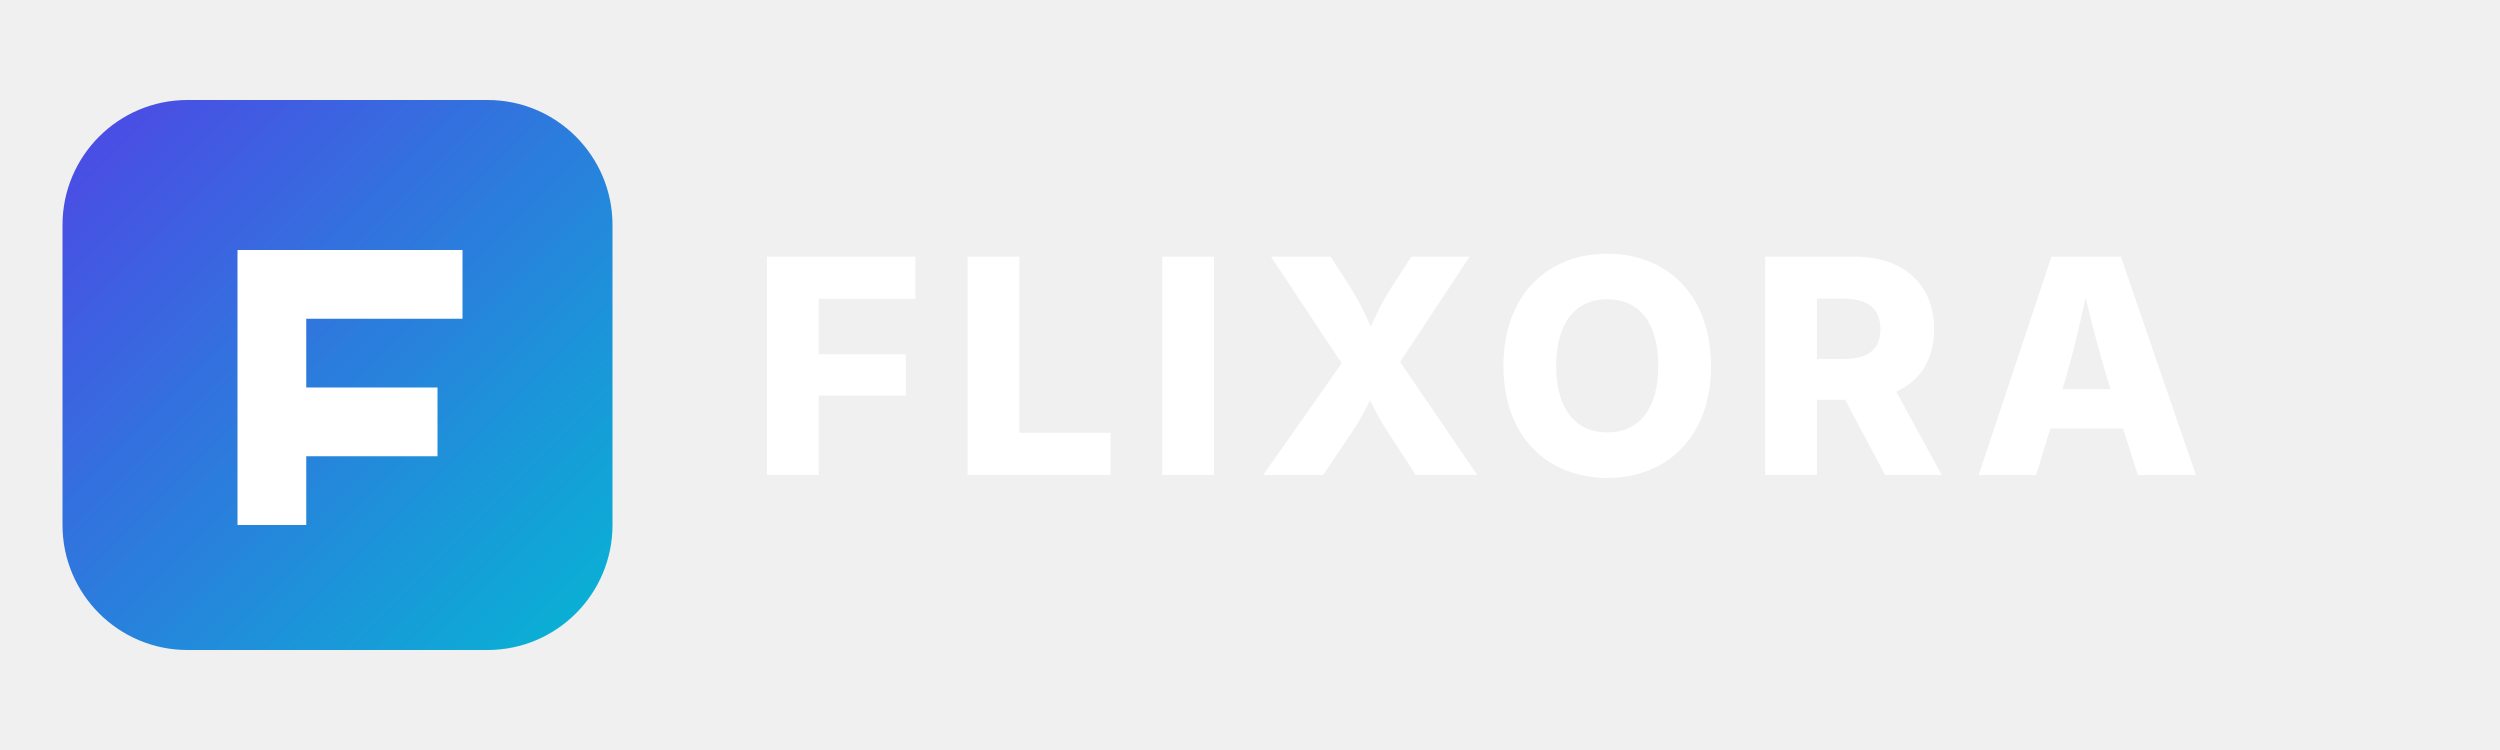
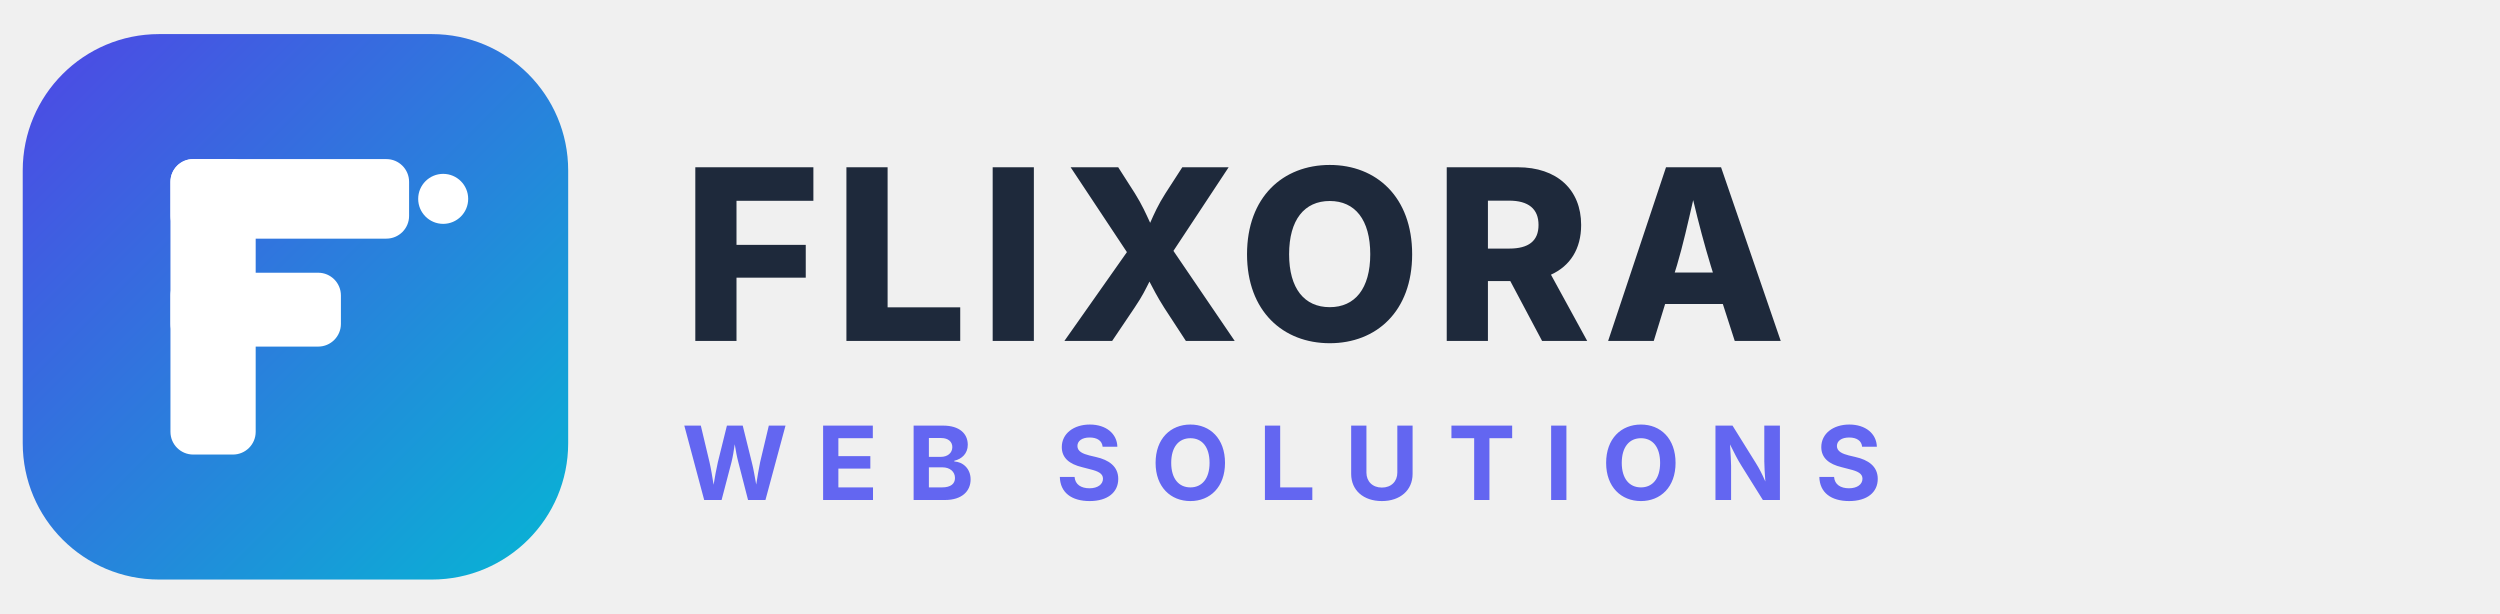
- <svg xmlns="http://www.w3.org/2000/svg" viewBox="0 0 200 60">
+ <svg xmlns="http://www.w3.org/2000/svg" viewBox="0 0 220 54">
  <defs>
    <linearGradient id="logoGrad" x1="0%" y1="0%" x2="100%" y2="100%">
      <stop offset="0%" stop-color="#4f46e5" />
      <stop offset="100%" stop-color="#06b6d4" />
    </linearGradient>
  </defs>
-   <rect x="5" y="8" width="44" height="44" rx="10" fill="url(#logoGrad)" />
-   <path d="M19 20h18v5.5H24.5v5.5H35v5.5H24.5V42H19V20z" fill="#ffffff" />
-   <text x="60" y="38" font-family="'Inter', sans-serif" font-size="24" font-weight="800" fill="#ffffff" letter-spacing="2">FLIXORA</text>
+   <rect x="2" y="3" width="48" height="48" rx="12" fill="url(#logoGrad)" />
+   <g fill="#ffffff">
+     <rect x="15" y="14" width="7.5" height="26" rx="2" />
+     <rect x="15" y="14" width="21" height="7" rx="2" />
+     <rect x="15" y="24" width="15" height="6.5" rx="2" />
+     <circle cx="39" cy="17.5" r="2.2" />
+   </g>
+   <text x="60" y="30" font-family="'Plus Jakarta Sans', 'Inter', -apple-system, sans-serif" font-size="21" font-weight="800" fill="#1e293b" letter-spacing="1">FLIXORA</text>
+   <text x="60" y="44" font-family="'Plus Jakarta Sans', 'Inter', -apple-system, sans-serif" font-size="9" font-weight="700" fill="#6366f1" letter-spacing="2.5">WEB SOLUTIONS</text>
</svg>
